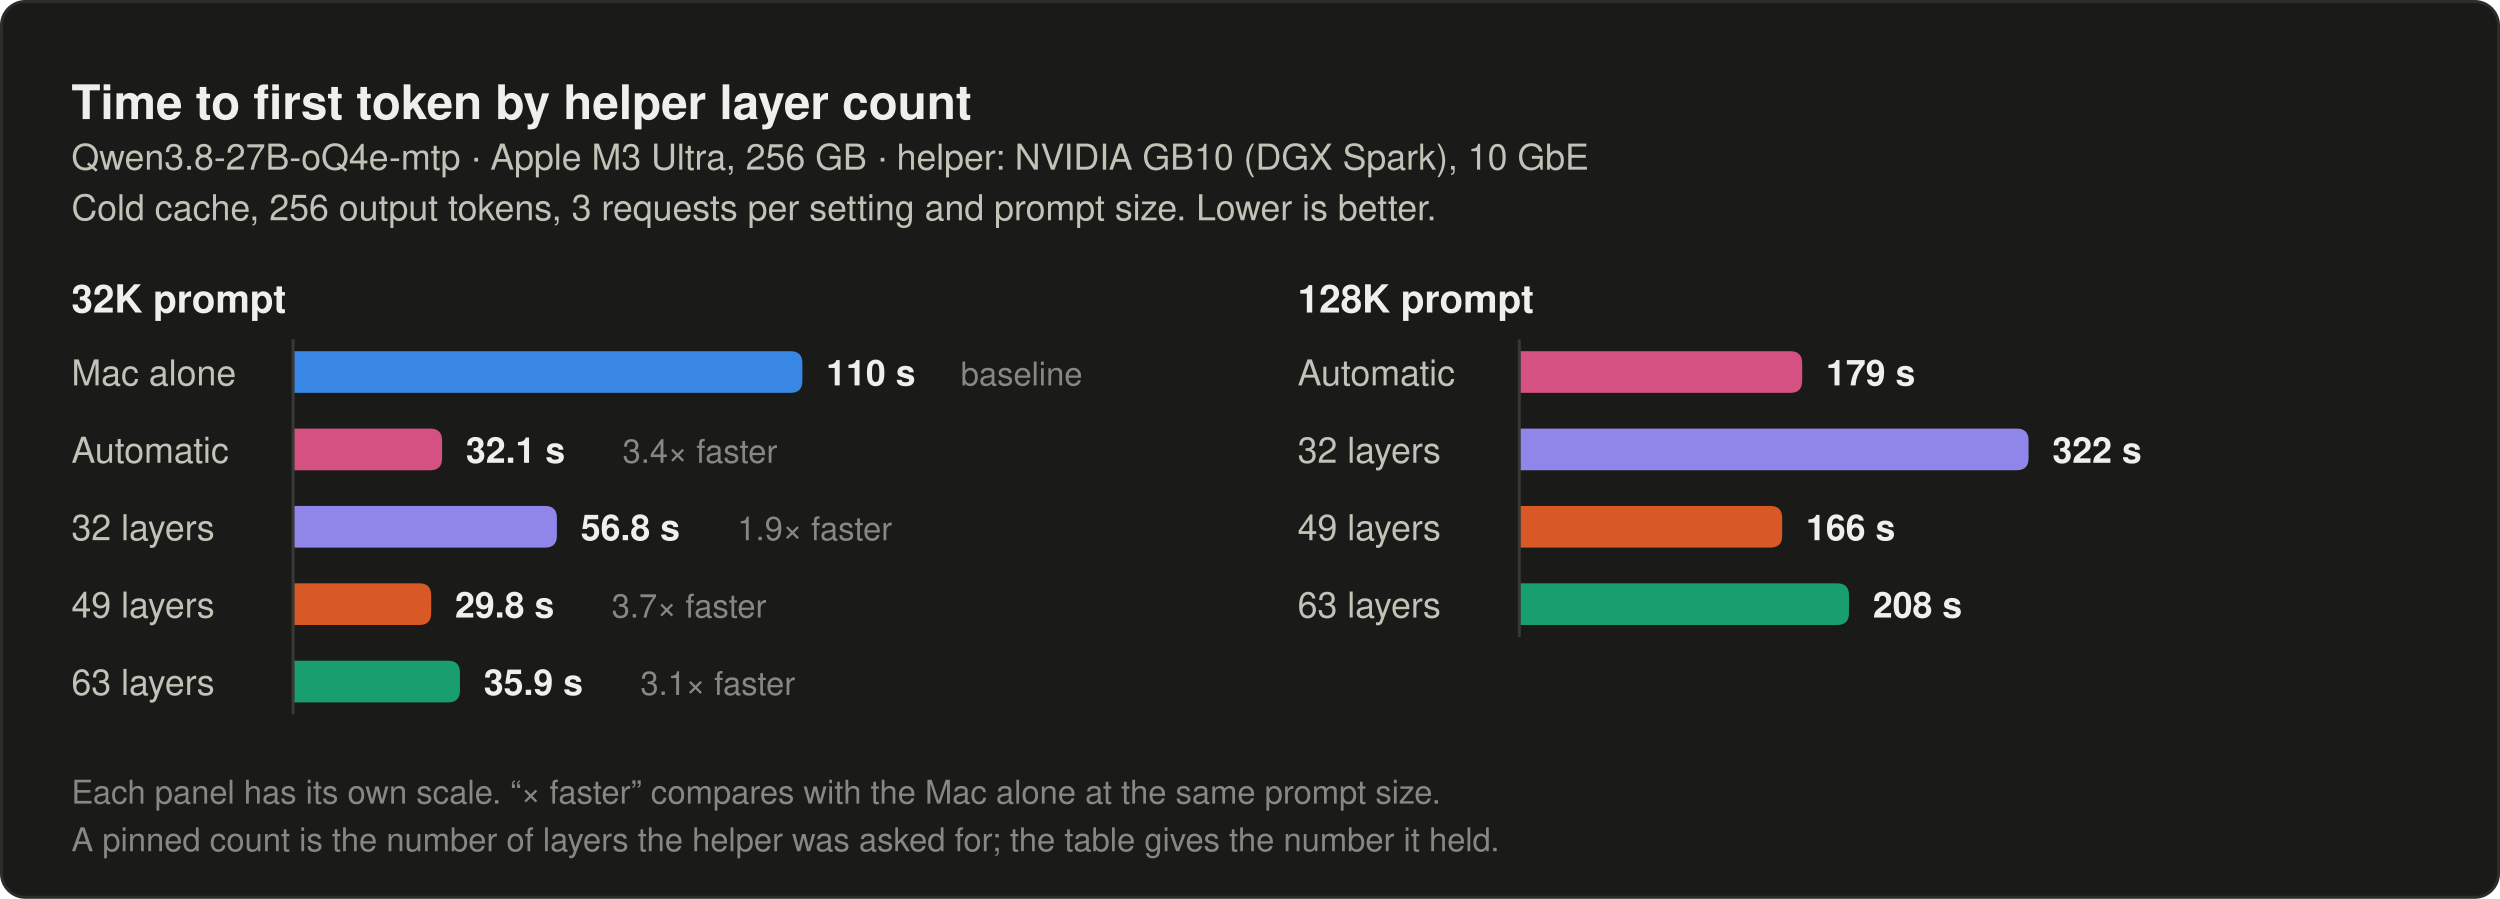
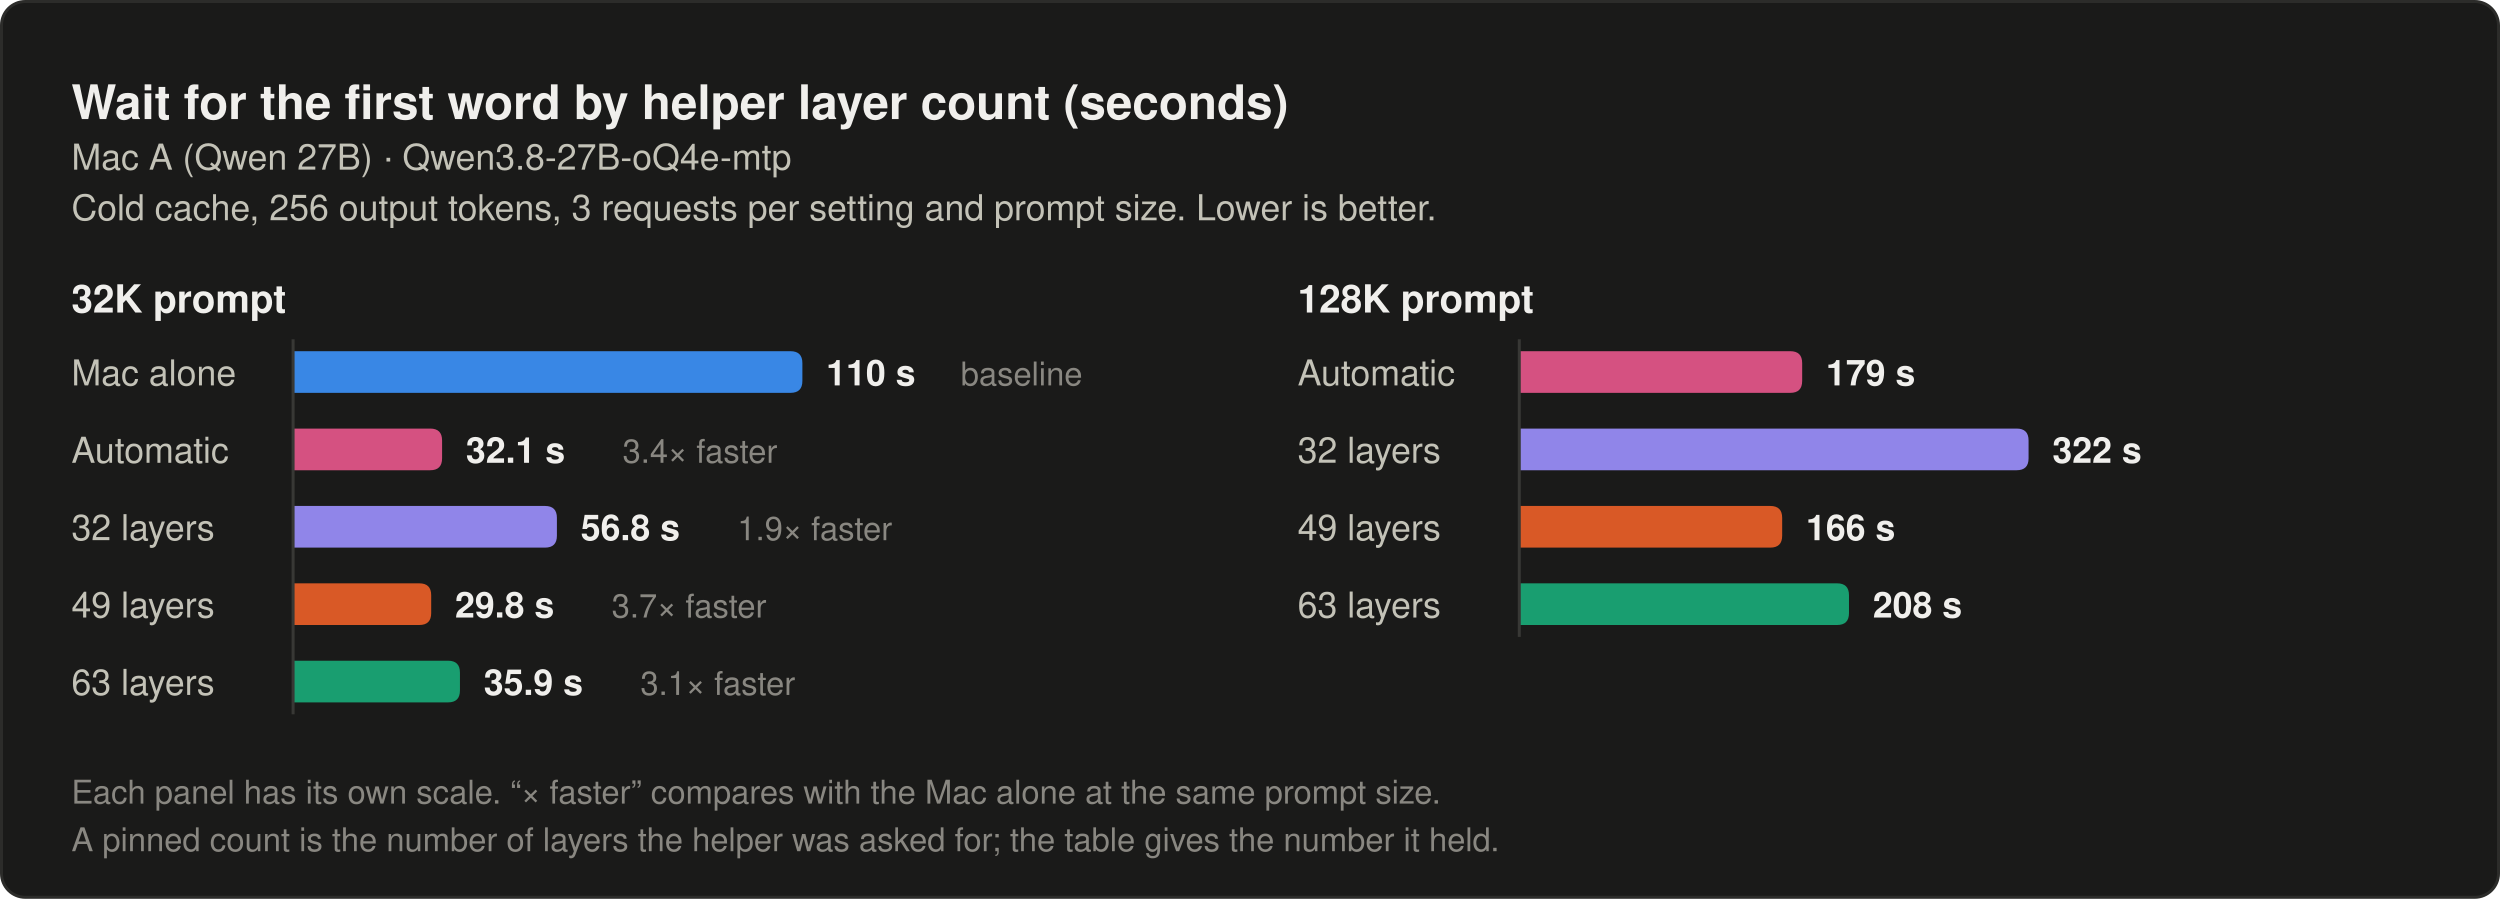
- <svg xmlns="http://www.w3.org/2000/svg" width="840" height="302" viewBox="0 0 840 302" role="img" aria-label="Time to first token by helper layer count Qwen3.8-27B-oQ4e-mtp · Apple M3 Ultra, 256 GB · helper: NVIDIA GB10 (DGX Spark), 10 GbE Cold cache, 256 output tokens, 3 requests per setting and prompt size. Lower is better." font-family="system-ui, -apple-system, 'Segoe UI', Helvetica, Arial, sans-serif">
+ <svg xmlns="http://www.w3.org/2000/svg" width="840" height="302" viewBox="0 0 840 302" role="img" aria-label="Wait for the first word by helper layer count (seconds) Mac A (Qwen 27B) · Qwen3.8-27B-oQ4e-mtp Cold cache, 256 output tokens, 3 requests per setting and prompt size. Lower is better." font-family="system-ui, -apple-system, 'Segoe UI', Helvetica, Arial, sans-serif">
  <rect x="0.5" y="0.5" width="839" height="301" fill="#1a1a19" rx="8" stroke="#2c2c2a" stroke-width="1" />
-   <text x="24" y="40" font-size="16" fill="#f0efec" font-weight="600">Time to first token by helper layer count</text>
-   <text x="24" y="57" font-size="12" fill="#c3c2b7">Qwen3.8-27B-oQ4e-mtp · Apple M3 Ultra, 256 GB · helper: NVIDIA GB10 (DGX Spark), 10 GbE</text>
+   <text x="24" y="40" font-size="16" fill="#f0efec" font-weight="600">Wait for the first word by helper layer count (seconds)</text>
+   <text x="24" y="57" font-size="12" fill="#c3c2b7">Mac A (Qwen 27B) · Qwen3.8-27B-oQ4e-mtp</text>
  <text x="24" y="74" font-size="12" fill="#c3c2b7">Cold cache, 256 output tokens, 3 requests per setting and prompt size. Lower is better.</text>
  <text x="24" y="105" font-size="13" fill="#f0efec" font-weight="600">32K prompt</text>
  <text x="24" y="129.5" font-size="12" fill="#c3c2b7">Mac alone</text>
  <path d="M98.48,118 H265.6 Q269.6,118 269.6,122 V128 Q269.6,132 265.6,132 H98.48 Z" fill="#3987e5" />
  <text x="277.6" y="129.5" font-size="12" fill="#f0efec" font-weight="600">110 s</text>
  <text x="322.8" y="129.5" font-size="11" fill="#898781">baseline</text>
  <text x="24" y="155.5" font-size="12" fill="#c3c2b7">Automatic</text>
  <path d="M98.48,144 H144.54 Q148.54,144 148.54,148 V154 Q148.54,158 144.54,158 H98.48 Z" fill="#d55181" />
  <text x="156.54" y="155.5" font-size="12" fill="#f0efec" font-weight="600">32.1 s</text>
  <text x="209.18" y="155.5" font-size="11" fill="#898781">3.4× faster</text>
  <text x="24" y="181.5" font-size="12" fill="#c3c2b7">32 layers</text>
  <path d="M98.48,170 H183.12 Q187.12,170 187.12,174 V180 Q187.12,184 183.12,184 H98.48 Z" fill="#9085e9" />
  <text x="195.12" y="181.5" font-size="12" fill="#f0efec" font-weight="600">56.8 s</text>
  <text x="247.76" y="181.5" font-size="11" fill="#898781">1.9× faster</text>
  <text x="24" y="207.5" font-size="12" fill="#c3c2b7">49 layers</text>
  <path d="M98.48,196 H140.88 Q144.88,196 144.88,200 V206 Q144.88,210 140.88,210 H98.48 Z" fill="#d95926" />
  <text x="152.88" y="207.5" font-size="12" fill="#f0efec" font-weight="600">29.8 s</text>
  <text x="205.52" y="207.5" font-size="11" fill="#898781">3.7× faster</text>
  <text x="24" y="233.5" font-size="12" fill="#c3c2b7">63 layers</text>
  <path d="M98.48,222 H150.54 Q154.54,222 154.54,226 V232 Q154.54,236 150.54,236 H98.48 Z" fill="#199e70" />
  <text x="162.54" y="233.5" font-size="12" fill="#f0efec" font-weight="600">35.9 s</text>
  <text x="215.18" y="233.5" font-size="11" fill="#898781">3.1× faster</text>
  <line x1="98.48" y1="114" x2="98.48" y2="240" stroke="#383835" stroke-width="1" />
  <text x="436" y="105" font-size="13" fill="#f0efec" font-weight="600">128K prompt</text>
  <text x="436" y="129.5" font-size="12" fill="#c3c2b7">Automatic</text>
  <path d="M510.48,118 H601.53 Q605.53,118 605.53,122 V128 Q605.53,132 601.53,132 H510.48 Z" fill="#d55181" />
  <text x="613.53" y="129.5" font-size="12" fill="#f0efec" font-weight="600">179 s</text>
  <text x="436" y="155.5" font-size="12" fill="#c3c2b7">32 layers</text>
  <path d="M510.48,144 H677.6 Q681.6,144 681.6,148 V154 Q681.6,158 677.6,158 H510.48 Z" fill="#9085e9" />
  <text x="689.6" y="155.5" font-size="12" fill="#f0efec" font-weight="600">322 s</text>
  <text x="436" y="181.5" font-size="12" fill="#c3c2b7">49 layers</text>
  <path d="M510.48,170 H594.81 Q598.81,170 598.81,174 V180 Q598.81,184 594.81,184 H510.48 Z" fill="#d95926" />
  <text x="606.81" y="181.5" font-size="12" fill="#f0efec" font-weight="600">166 s</text>
  <text x="436" y="207.5" font-size="12" fill="#c3c2b7">63 layers</text>
  <path d="M510.48,196 H617.26 Q621.26,196 621.26,200 V206 Q621.26,210 617.26,210 H510.48 Z" fill="#199e70" />
  <text x="629.26" y="207.5" font-size="12" fill="#f0efec" font-weight="600">208 s</text>
  <line x1="510.48" y1="114" x2="510.48" y2="214" stroke="#383835" stroke-width="1" />
  <text x="24" y="270" font-size="11" fill="#898781">Each panel has its own scale. “× faster” compares with the Mac alone at the same prompt size.</text>
  <text x="24" y="286" font-size="11" fill="#898781">A pinned count is the number of layers the helper was asked for; the table gives the number it held.</text>
</svg>
